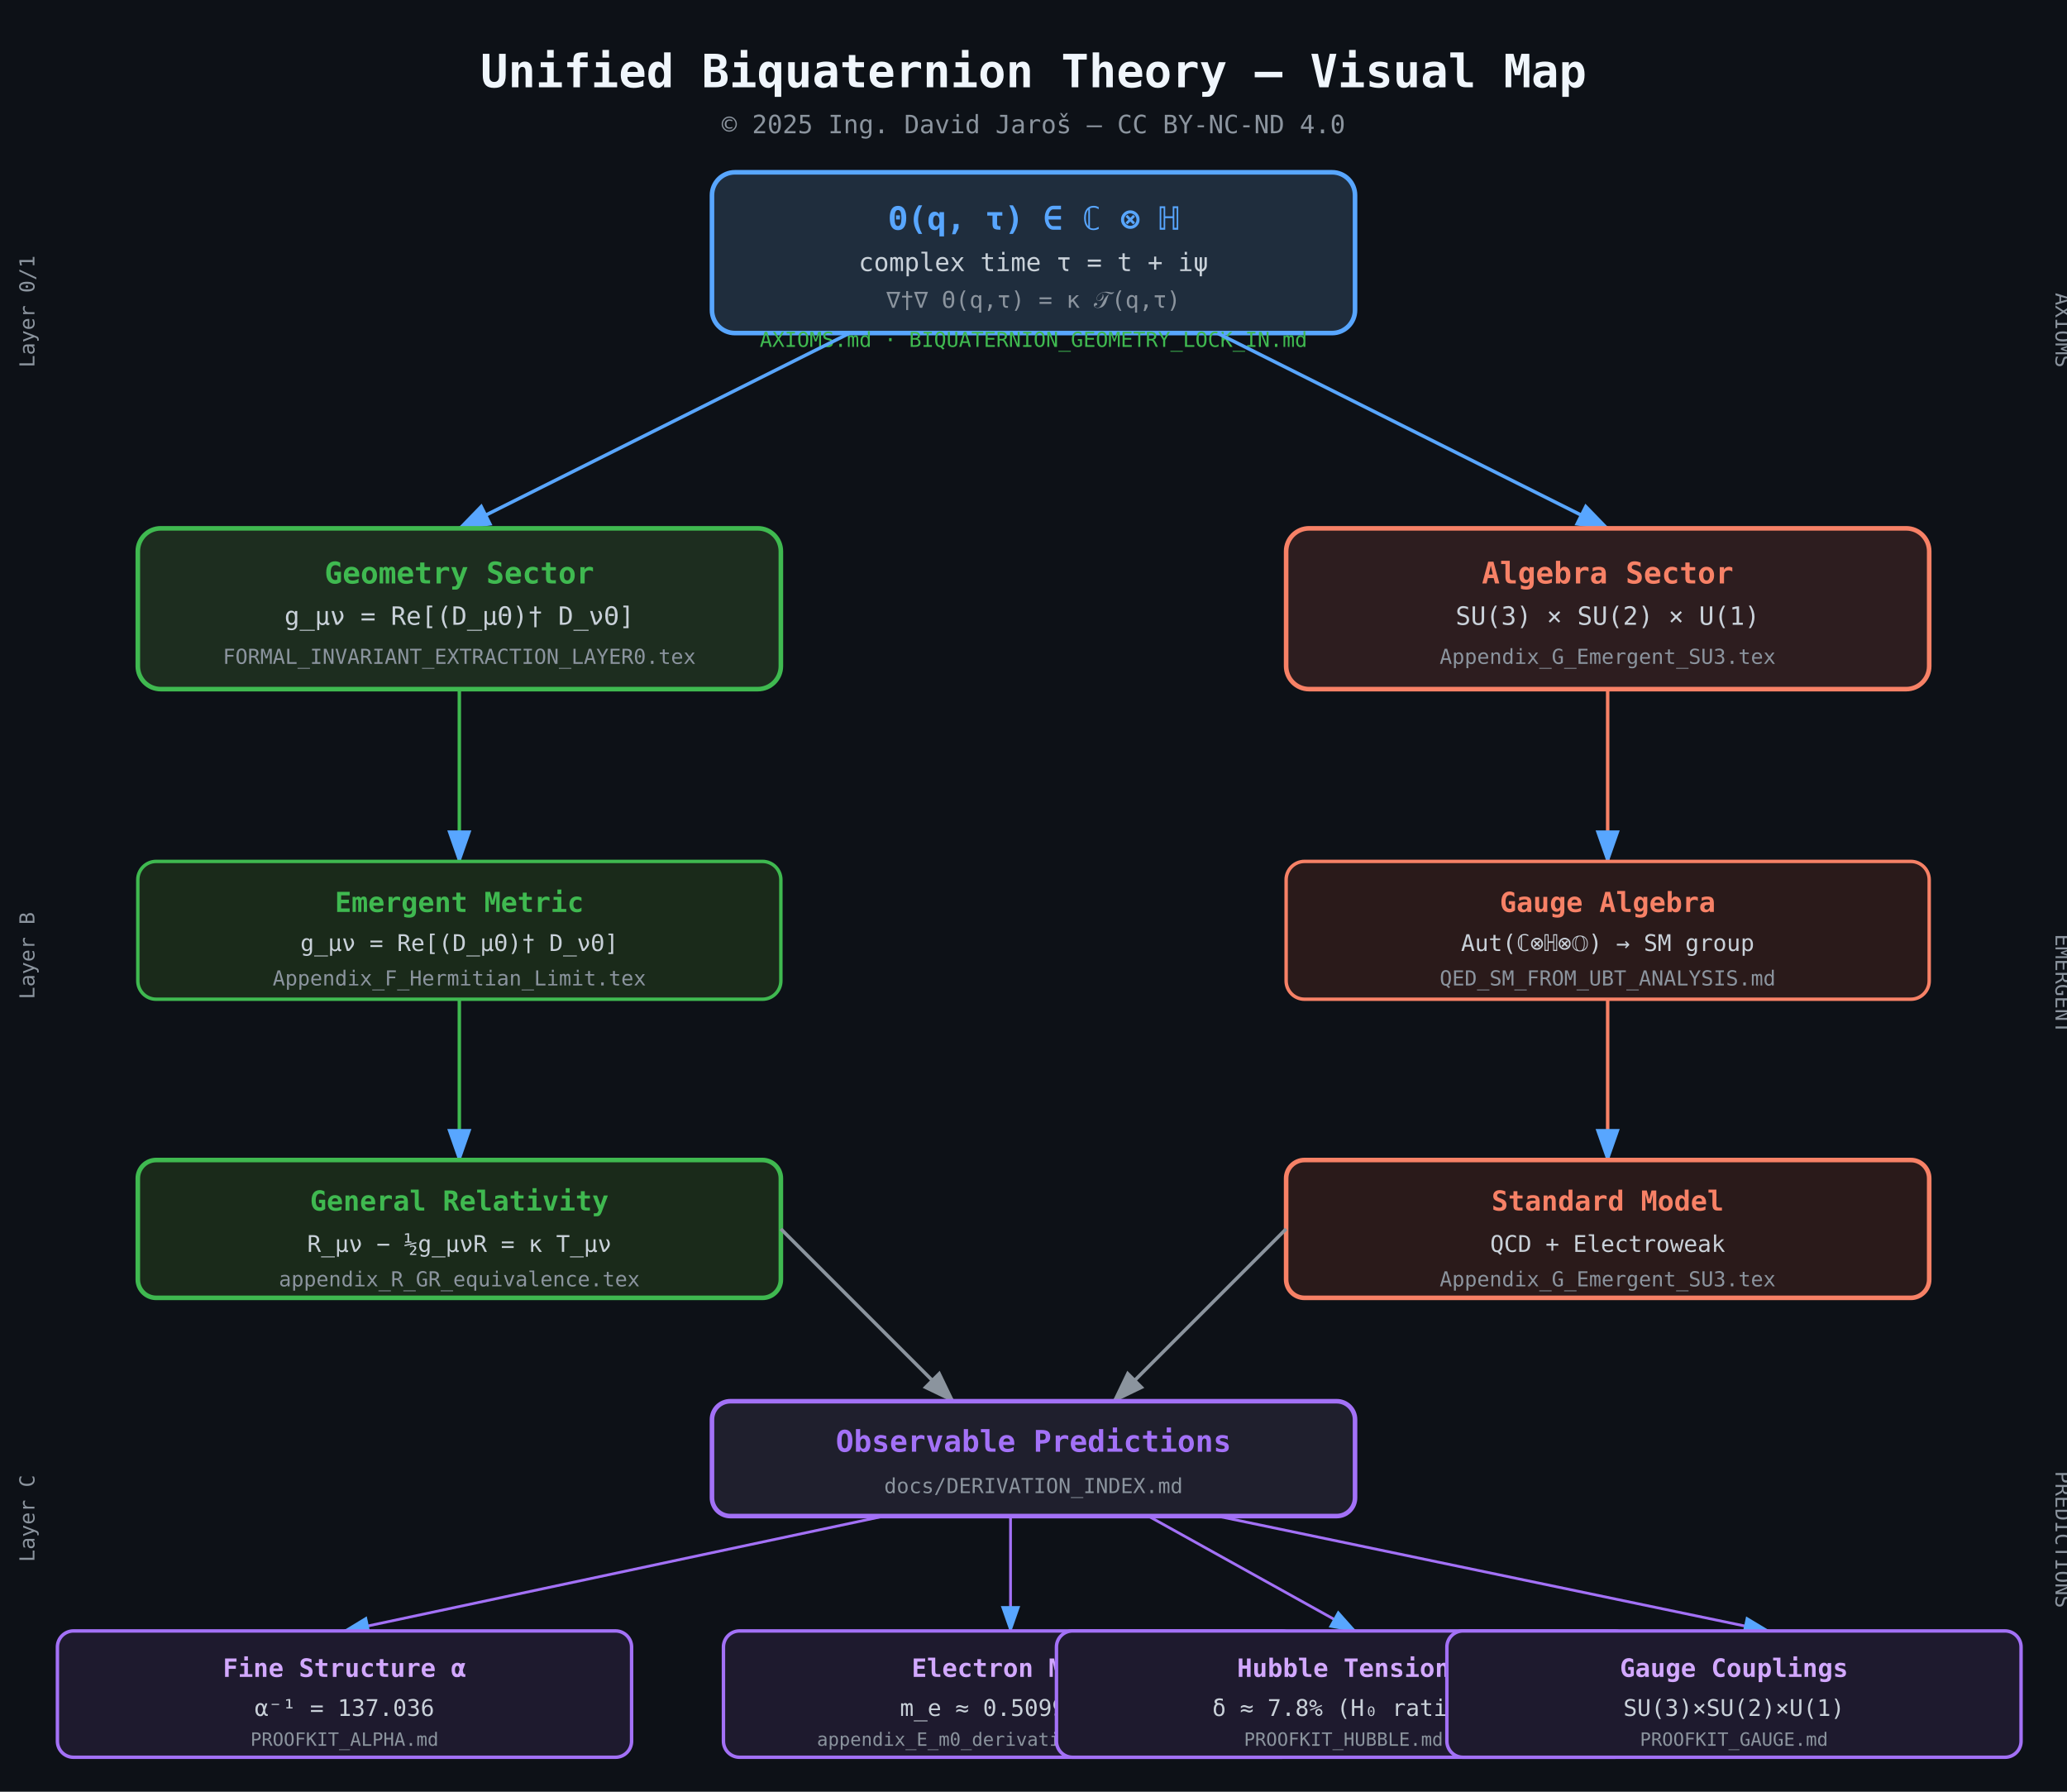
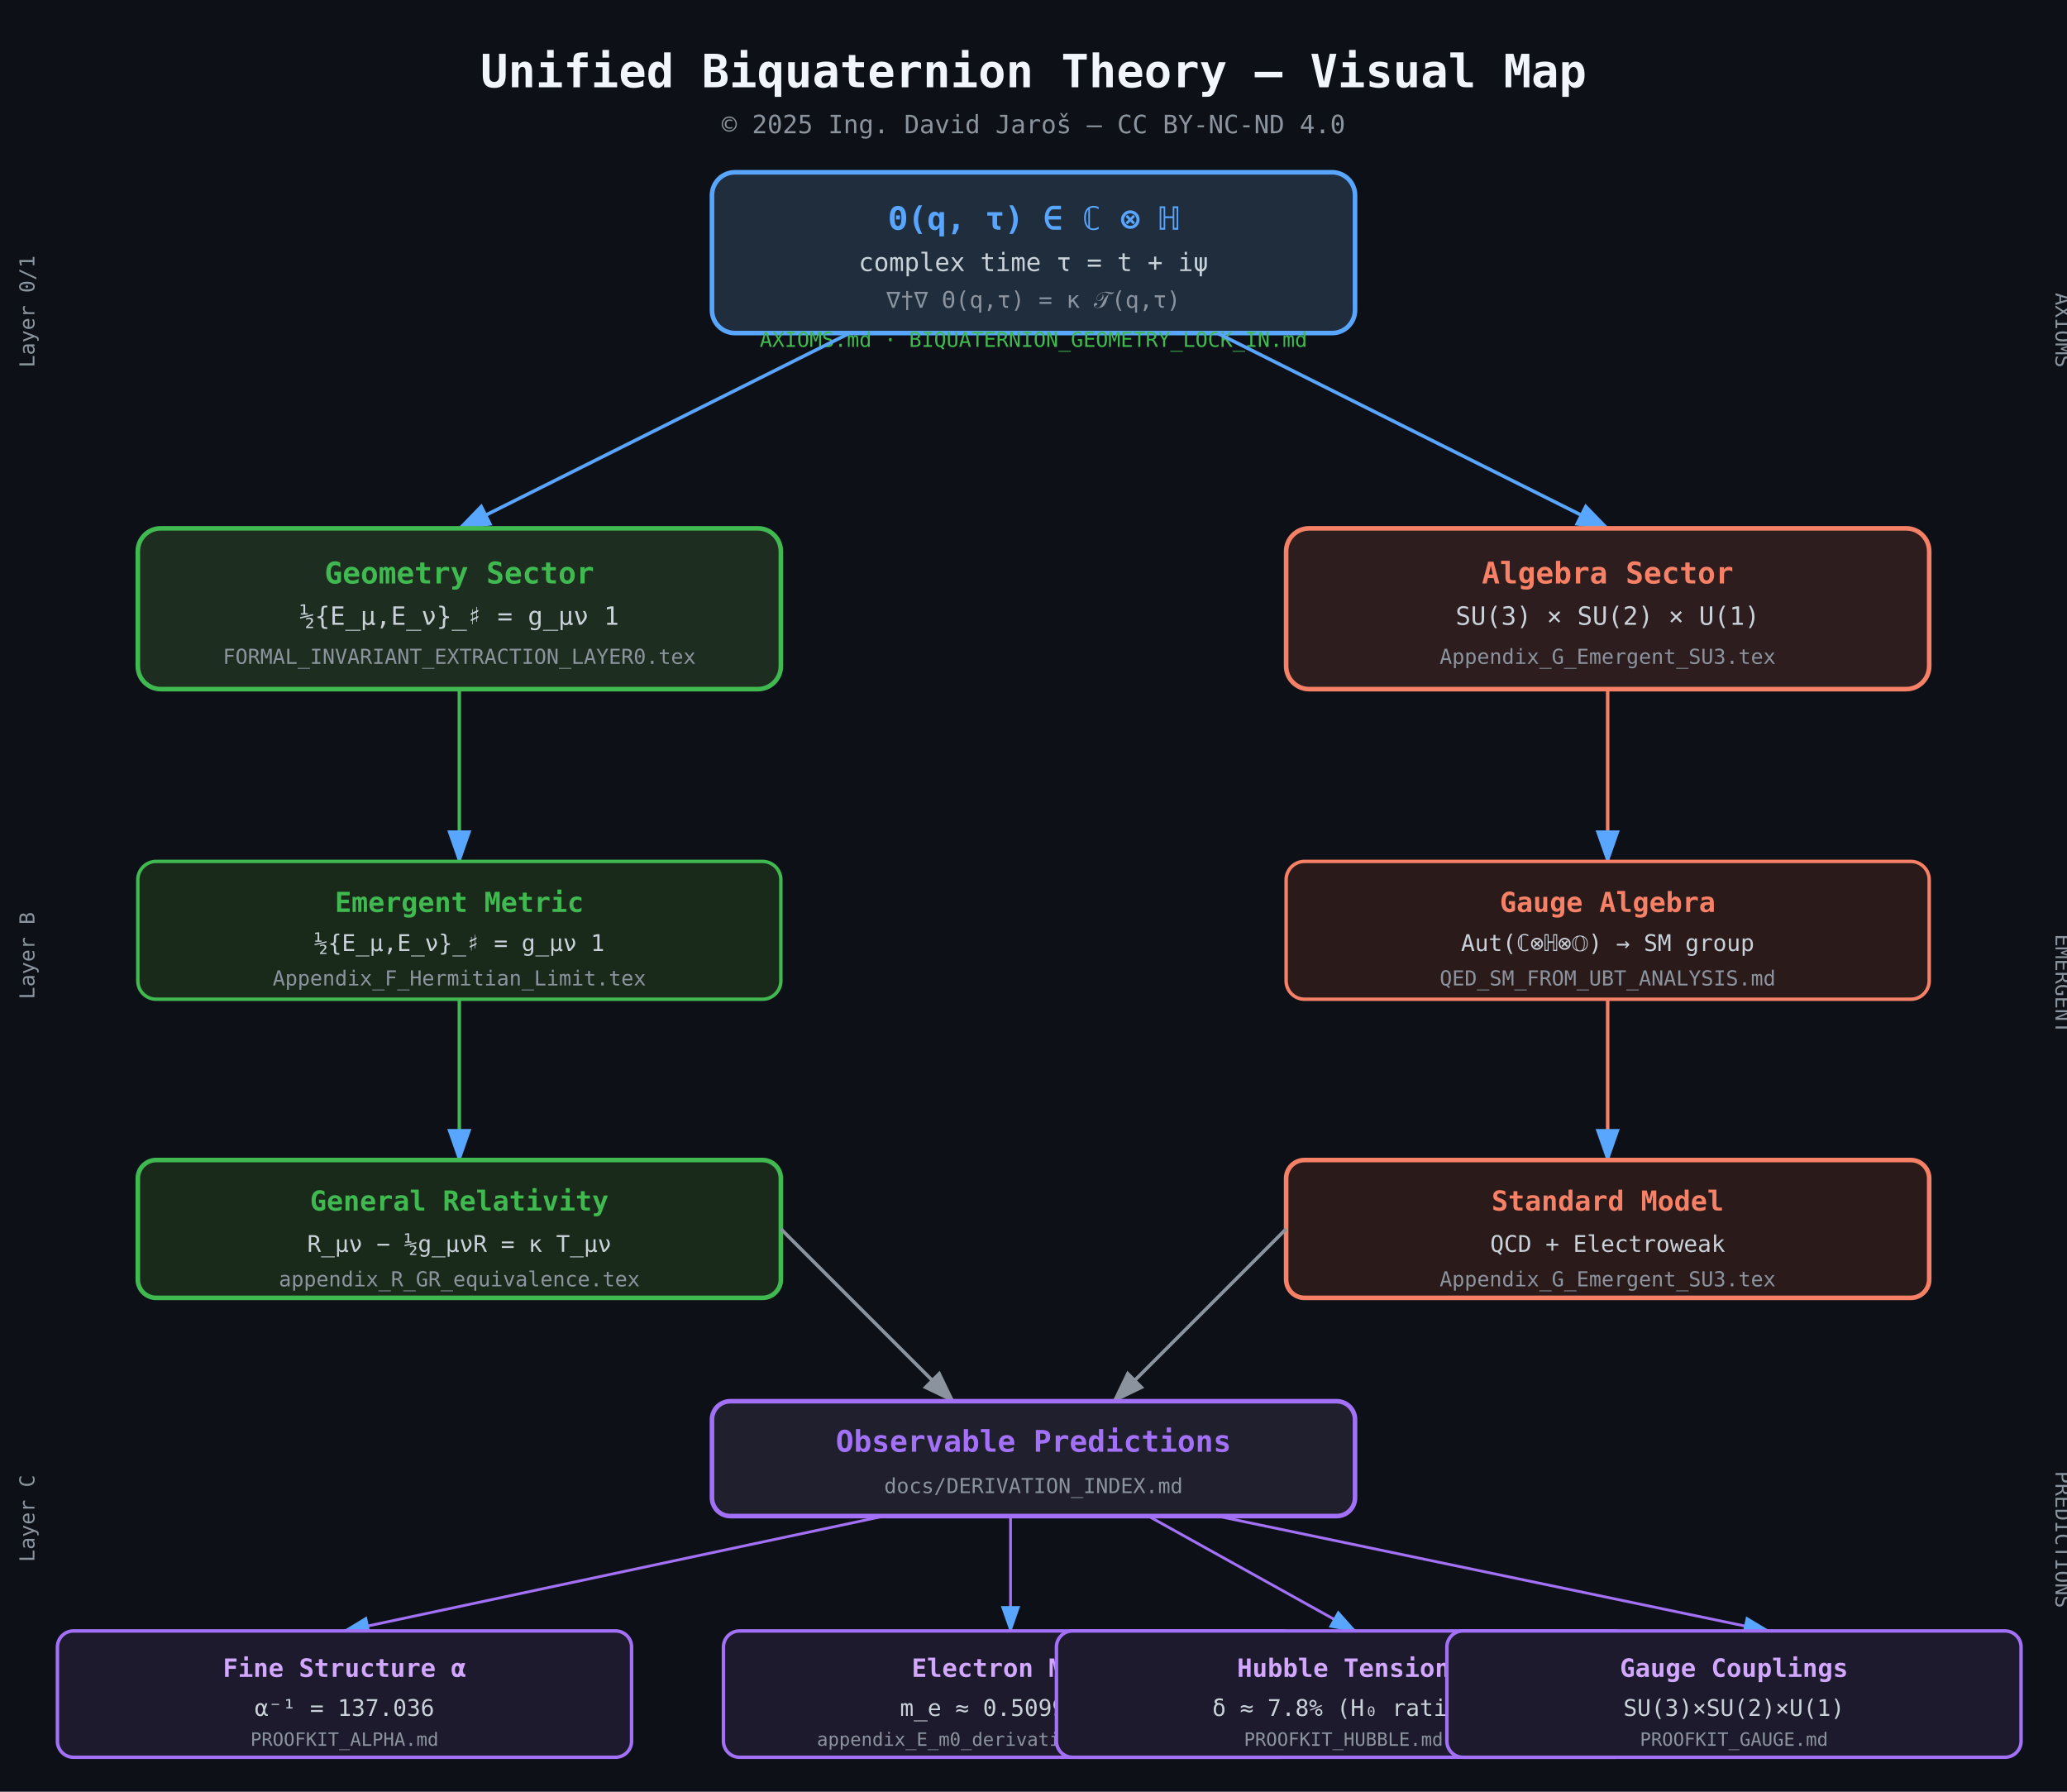
<svg xmlns="http://www.w3.org/2000/svg" viewBox="0 0 900 780" width="900" height="780">
  <rect width="900" height="780" fill="#0d1117" />
  <defs>
    <marker id="arrowhead" markerWidth="10" markerHeight="7" refX="9" refY="3.5" orient="auto">
      <polygon points="0 0, 10 3.5, 0 7" fill="#58a6ff" />
    </marker>
    <marker id="arrowhead-white" markerWidth="10" markerHeight="7" refX="9" refY="3.5" orient="auto">
      <polygon points="0 0, 10 3.5, 0 7" fill="#8b949e" />
    </marker>
  </defs>
  <text x="450" y="38" text-anchor="middle" font-family="monospace" font-size="20" font-weight="bold" fill="#f0f6fc">Unified Biquaternion Theory — Visual Map</text>
  <text x="450" y="58" text-anchor="middle" font-family="monospace" font-size="11" fill="#8b949e">© 2025 Ing. David Jaroš — CC BY-NC-ND 4.0</text>
  <rect x="310" y="75" width="280" height="70" rx="10" ry="10" fill="#1f2d3d" stroke="#58a6ff" stroke-width="2" />
  <text x="450" y="100" text-anchor="middle" font-family="monospace" font-size="14" font-weight="bold" fill="#58a6ff">Θ(q, τ)  ∈  ℂ ⊗ ℍ</text>
  <text x="450" y="118" text-anchor="middle" font-family="monospace" font-size="11" fill="#c9d1d9">complex time  τ = t + iψ</text>
  <text x="450" y="134" text-anchor="middle" font-family="monospace" font-size="10" fill="#8b949e">∇†∇ Θ(q,τ) = κ 𝒯(q,τ)</text>
  <text x="450" y="151" text-anchor="middle" font-family="monospace" font-size="9" fill="#3fb950">AXIOMS.md · BIQUATERNION_GEOMETRY_LOCK_IN.md</text>
  <line x1="370" y1="145" x2="200" y2="230" stroke="#58a6ff" stroke-width="1.5" marker-end="url(#arrowhead)" />
  <line x1="530" y1="145" x2="700" y2="230" stroke="#58a6ff" stroke-width="1.5" marker-end="url(#arrowhead)" />
  <rect x="60" y="230" width="280" height="70" rx="10" ry="10" fill="#1d2d1f" stroke="#3fb950" stroke-width="2" />
  <text x="200" y="254" text-anchor="middle" font-family="monospace" font-size="13" font-weight="bold" fill="#3fb950">Geometry Sector</text>
-   <text x="200" y="272" text-anchor="middle" font-family="monospace" font-size="11" fill="#c9d1d9">g_μν = Re[(D_μΘ)† D_νΘ]</text>
+   <text x="200" y="272" text-anchor="middle" font-family="monospace" font-size="11" fill="#c9d1d9">½{E_μ,E_ν}_♯ = g_μν 1</text>
  <text x="200" y="289" text-anchor="middle" font-family="monospace" font-size="9" fill="#8b949e">FORMAL_INVARIANT_EXTRACTION_LAYER0.tex</text>
  <rect x="560" y="230" width="280" height="70" rx="10" ry="10" fill="#2d1d1f" stroke="#f78166" stroke-width="2" />
  <text x="700" y="254" text-anchor="middle" font-family="monospace" font-size="13" font-weight="bold" fill="#f78166">Algebra Sector</text>
  <text x="700" y="272" text-anchor="middle" font-family="monospace" font-size="11" fill="#c9d1d9">SU(3) × SU(2) × U(1)</text>
  <text x="700" y="289" text-anchor="middle" font-family="monospace" font-size="9" fill="#8b949e">Appendix_G_Emergent_SU3.tex</text>
  <line x1="200" y1="300" x2="200" y2="375" stroke="#3fb950" stroke-width="1.5" marker-end="url(#arrowhead)" />
  <line x1="700" y1="300" x2="700" y2="375" stroke="#f78166" stroke-width="1.5" marker-end="url(#arrowhead)" />
  <rect x="60" y="375" width="280" height="60" rx="8" ry="8" fill="#1a2a1a" stroke="#3fb950" stroke-width="1.5" />
  <text x="200" y="397" text-anchor="middle" font-family="monospace" font-size="12" font-weight="bold" fill="#3fb950">Emergent Metric</text>
-   <text x="200" y="414" text-anchor="middle" font-family="monospace" font-size="10" fill="#c9d1d9">g_μν = Re[(D_μΘ)† D_νΘ]</text>
+   <text x="200" y="414" text-anchor="middle" font-family="monospace" font-size="10" fill="#c9d1d9">½{E_μ,E_ν}_♯ = g_μν 1</text>
  <text x="200" y="429" text-anchor="middle" font-family="monospace" font-size="9" fill="#8b949e">Appendix_F_Hermitian_Limit.tex</text>
  <rect x="560" y="375" width="280" height="60" rx="8" ry="8" fill="#2a1a1a" stroke="#f78166" stroke-width="1.5" />
  <text x="700" y="397" text-anchor="middle" font-family="monospace" font-size="12" font-weight="bold" fill="#f78166">Gauge Algebra</text>
  <text x="700" y="414" text-anchor="middle" font-family="monospace" font-size="10" fill="#c9d1d9">Aut(ℂ⊗ℍ⊗𝕆) → SM group</text>
  <text x="700" y="429" text-anchor="middle" font-family="monospace" font-size="9" fill="#8b949e">QED_SM_FROM_UBT_ANALYSIS.md</text>
  <line x1="200" y1="435" x2="200" y2="505" stroke="#3fb950" stroke-width="1.5" marker-end="url(#arrowhead)" />
  <line x1="700" y1="435" x2="700" y2="505" stroke="#f78166" stroke-width="1.5" marker-end="url(#arrowhead)" />
  <rect x="60" y="505" width="280" height="60" rx="8" ry="8" fill="#1a2a1a" stroke="#3fb950" stroke-width="2" />
  <text x="200" y="527" text-anchor="middle" font-family="monospace" font-size="12" font-weight="bold" fill="#3fb950">General Relativity</text>
  <text x="200" y="545" text-anchor="middle" font-family="monospace" font-size="10" fill="#c9d1d9">R_μν − ½g_μνR = κ T_μν</text>
  <text x="200" y="560" text-anchor="middle" font-family="monospace" font-size="9" fill="#8b949e">appendix_R_GR_equivalence.tex</text>
  <rect x="560" y="505" width="280" height="60" rx="8" ry="8" fill="#2a1a1a" stroke="#f78166" stroke-width="2" />
  <text x="700" y="527" text-anchor="middle" font-family="monospace" font-size="12" font-weight="bold" fill="#f78166">Standard Model</text>
  <text x="700" y="545" text-anchor="middle" font-family="monospace" font-size="10" fill="#c9d1d9">QCD + Electroweak</text>
  <text x="700" y="560" text-anchor="middle" font-family="monospace" font-size="9" fill="#8b949e">Appendix_G_Emergent_SU3.tex</text>
  <line x1="340" y1="535" x2="415" y2="610" stroke="#8b949e" stroke-width="1.5" marker-end="url(#arrowhead-white)" />
  <line x1="560" y1="535" x2="485" y2="610" stroke="#8b949e" stroke-width="1.5" marker-end="url(#arrowhead-white)" />
  <rect x="310" y="610" width="280" height="50" rx="8" ry="8" fill="#1f1f2d" stroke="#a371f7" stroke-width="2" />
  <text x="450" y="632" text-anchor="middle" font-family="monospace" font-size="13" font-weight="bold" fill="#a371f7">Observable Predictions</text>
  <text x="450" y="650" text-anchor="middle" font-family="monospace" font-size="9" fill="#8b949e">docs/DERIVATION_INDEX.md</text>
  <line x1="385" y1="660" x2="150" y2="710" stroke="#a371f7" stroke-width="1.2" marker-end="url(#arrowhead)" />
  <line x1="440" y1="660" x2="440" y2="710" stroke="#a371f7" stroke-width="1.2" marker-end="url(#arrowhead)" />
  <line x1="500" y1="660" x2="590" y2="710" stroke="#a371f7" stroke-width="1.2" marker-end="url(#arrowhead)" />
  <line x1="530" y1="660" x2="770" y2="710" stroke="#a371f7" stroke-width="1.2" marker-end="url(#arrowhead)" />
  <rect x="25" y="710" width="250" height="55" rx="7" ry="7" fill="#1e1a2e" stroke="#a371f7" stroke-width="1.5" />
  <text x="150" y="730" text-anchor="middle" font-family="monospace" font-size="11" font-weight="bold" fill="#d2a8ff">Fine Structure α</text>
  <text x="150" y="747" text-anchor="middle" font-family="monospace" font-size="10" fill="#c9d1d9">α⁻¹ = 137.036</text>
  <text x="150" y="760" text-anchor="middle" font-family="monospace" font-size="8" fill="#8b949e">PROOFKIT_ALPHA.md</text>
  <rect x="315" y="710" width="250" height="55" rx="7" ry="7" fill="#1e1a2e" stroke="#a371f7" stroke-width="1.5" />
  <text x="440" y="730" text-anchor="middle" font-family="monospace" font-size="11" font-weight="bold" fill="#d2a8ff">Electron Mass</text>
  <text x="440" y="747" text-anchor="middle" font-family="monospace" font-size="10" fill="#c9d1d9">m_e ≈ 0.5099 MeV</text>
  <text x="440" y="760" text-anchor="middle" font-family="monospace" font-size="8" fill="#8b949e">appendix_E_m0_derivation_strict.tex</text>
  <rect x="460" y="710" width="250" height="55" rx="7" ry="7" fill="#1e1a2e" stroke="#a371f7" stroke-width="1.5" />
  <text x="585" y="730" text-anchor="middle" font-family="monospace" font-size="11" font-weight="bold" fill="#d2a8ff">Hubble Tension</text>
  <text x="585" y="747" text-anchor="middle" font-family="monospace" font-size="10" fill="#c9d1d9">δ ≈ 7.8%  (H₀ ratio)</text>
  <text x="585" y="760" text-anchor="middle" font-family="monospace" font-size="8" fill="#8b949e">PROOFKIT_HUBBLE.md</text>
  <rect x="630" y="710" width="250" height="55" rx="7" ry="7" fill="#1e1a2e" stroke="#a371f7" stroke-width="1.5" />
  <text x="755" y="730" text-anchor="middle" font-family="monospace" font-size="11" font-weight="bold" fill="#d2a8ff">Gauge Couplings</text>
  <text x="755" y="747" text-anchor="middle" font-family="monospace" font-size="10" fill="#c9d1d9">SU(3)×SU(2)×U(1)</text>
  <text x="755" y="760" text-anchor="middle" font-family="monospace" font-size="8" fill="#8b949e">PROOFKIT_GAUGE.md</text>
  <text x="15" y="160" font-family="monospace" font-size="9" fill="#8b949e" transform="rotate(-90,15,160)">Layer 0/1</text>
  <text x="15" y="435" font-family="monospace" font-size="9" fill="#8b949e" transform="rotate(-90,15,435)">Layer B</text>
  <text x="15" y="680" font-family="monospace" font-size="9" fill="#8b949e" transform="rotate(-90,15,680)">Layer C</text>
  <text x="895" y="160" font-family="monospace" font-size="9" fill="#8b949e" text-anchor="end" transform="rotate(90,895,160)">AXIOMS</text>
  <text x="895" y="450" font-family="monospace" font-size="9" fill="#8b949e" text-anchor="end" transform="rotate(90,895,450)">EMERGENT</text>
  <text x="895" y="700" font-family="monospace" font-size="9" fill="#8b949e" text-anchor="end" transform="rotate(90,895,700)">PREDICTIONS</text>
</svg>
